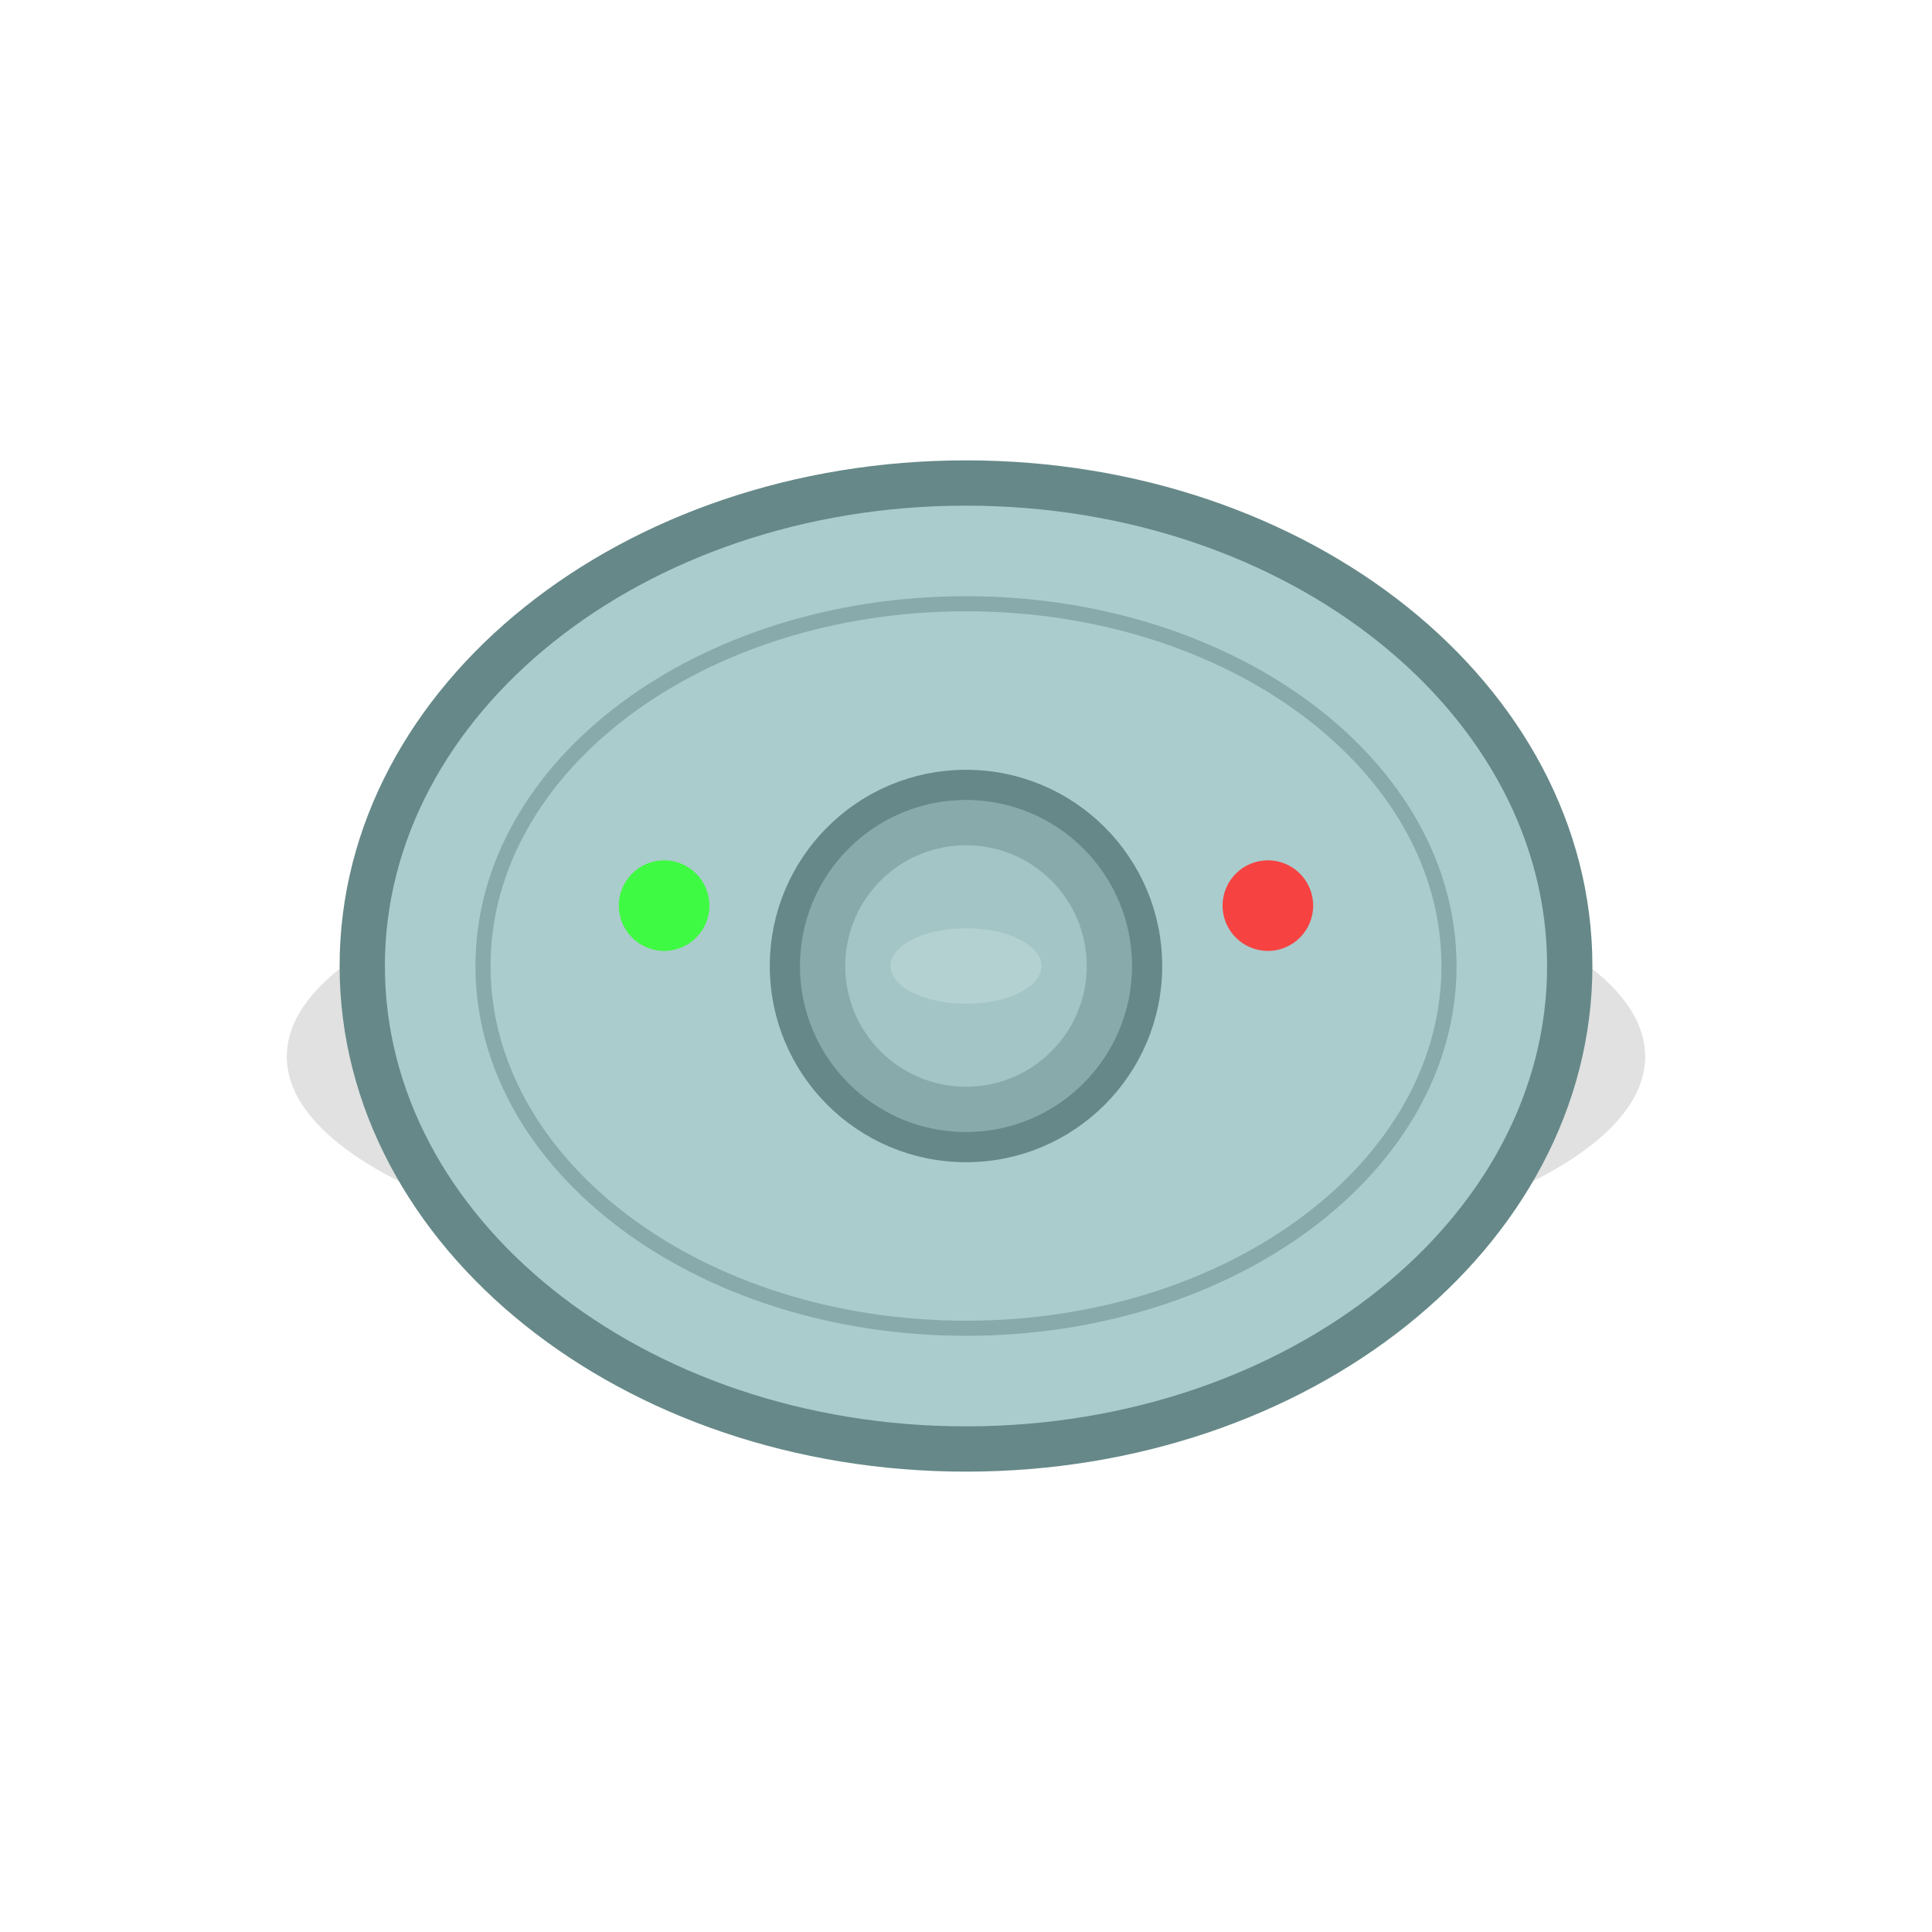
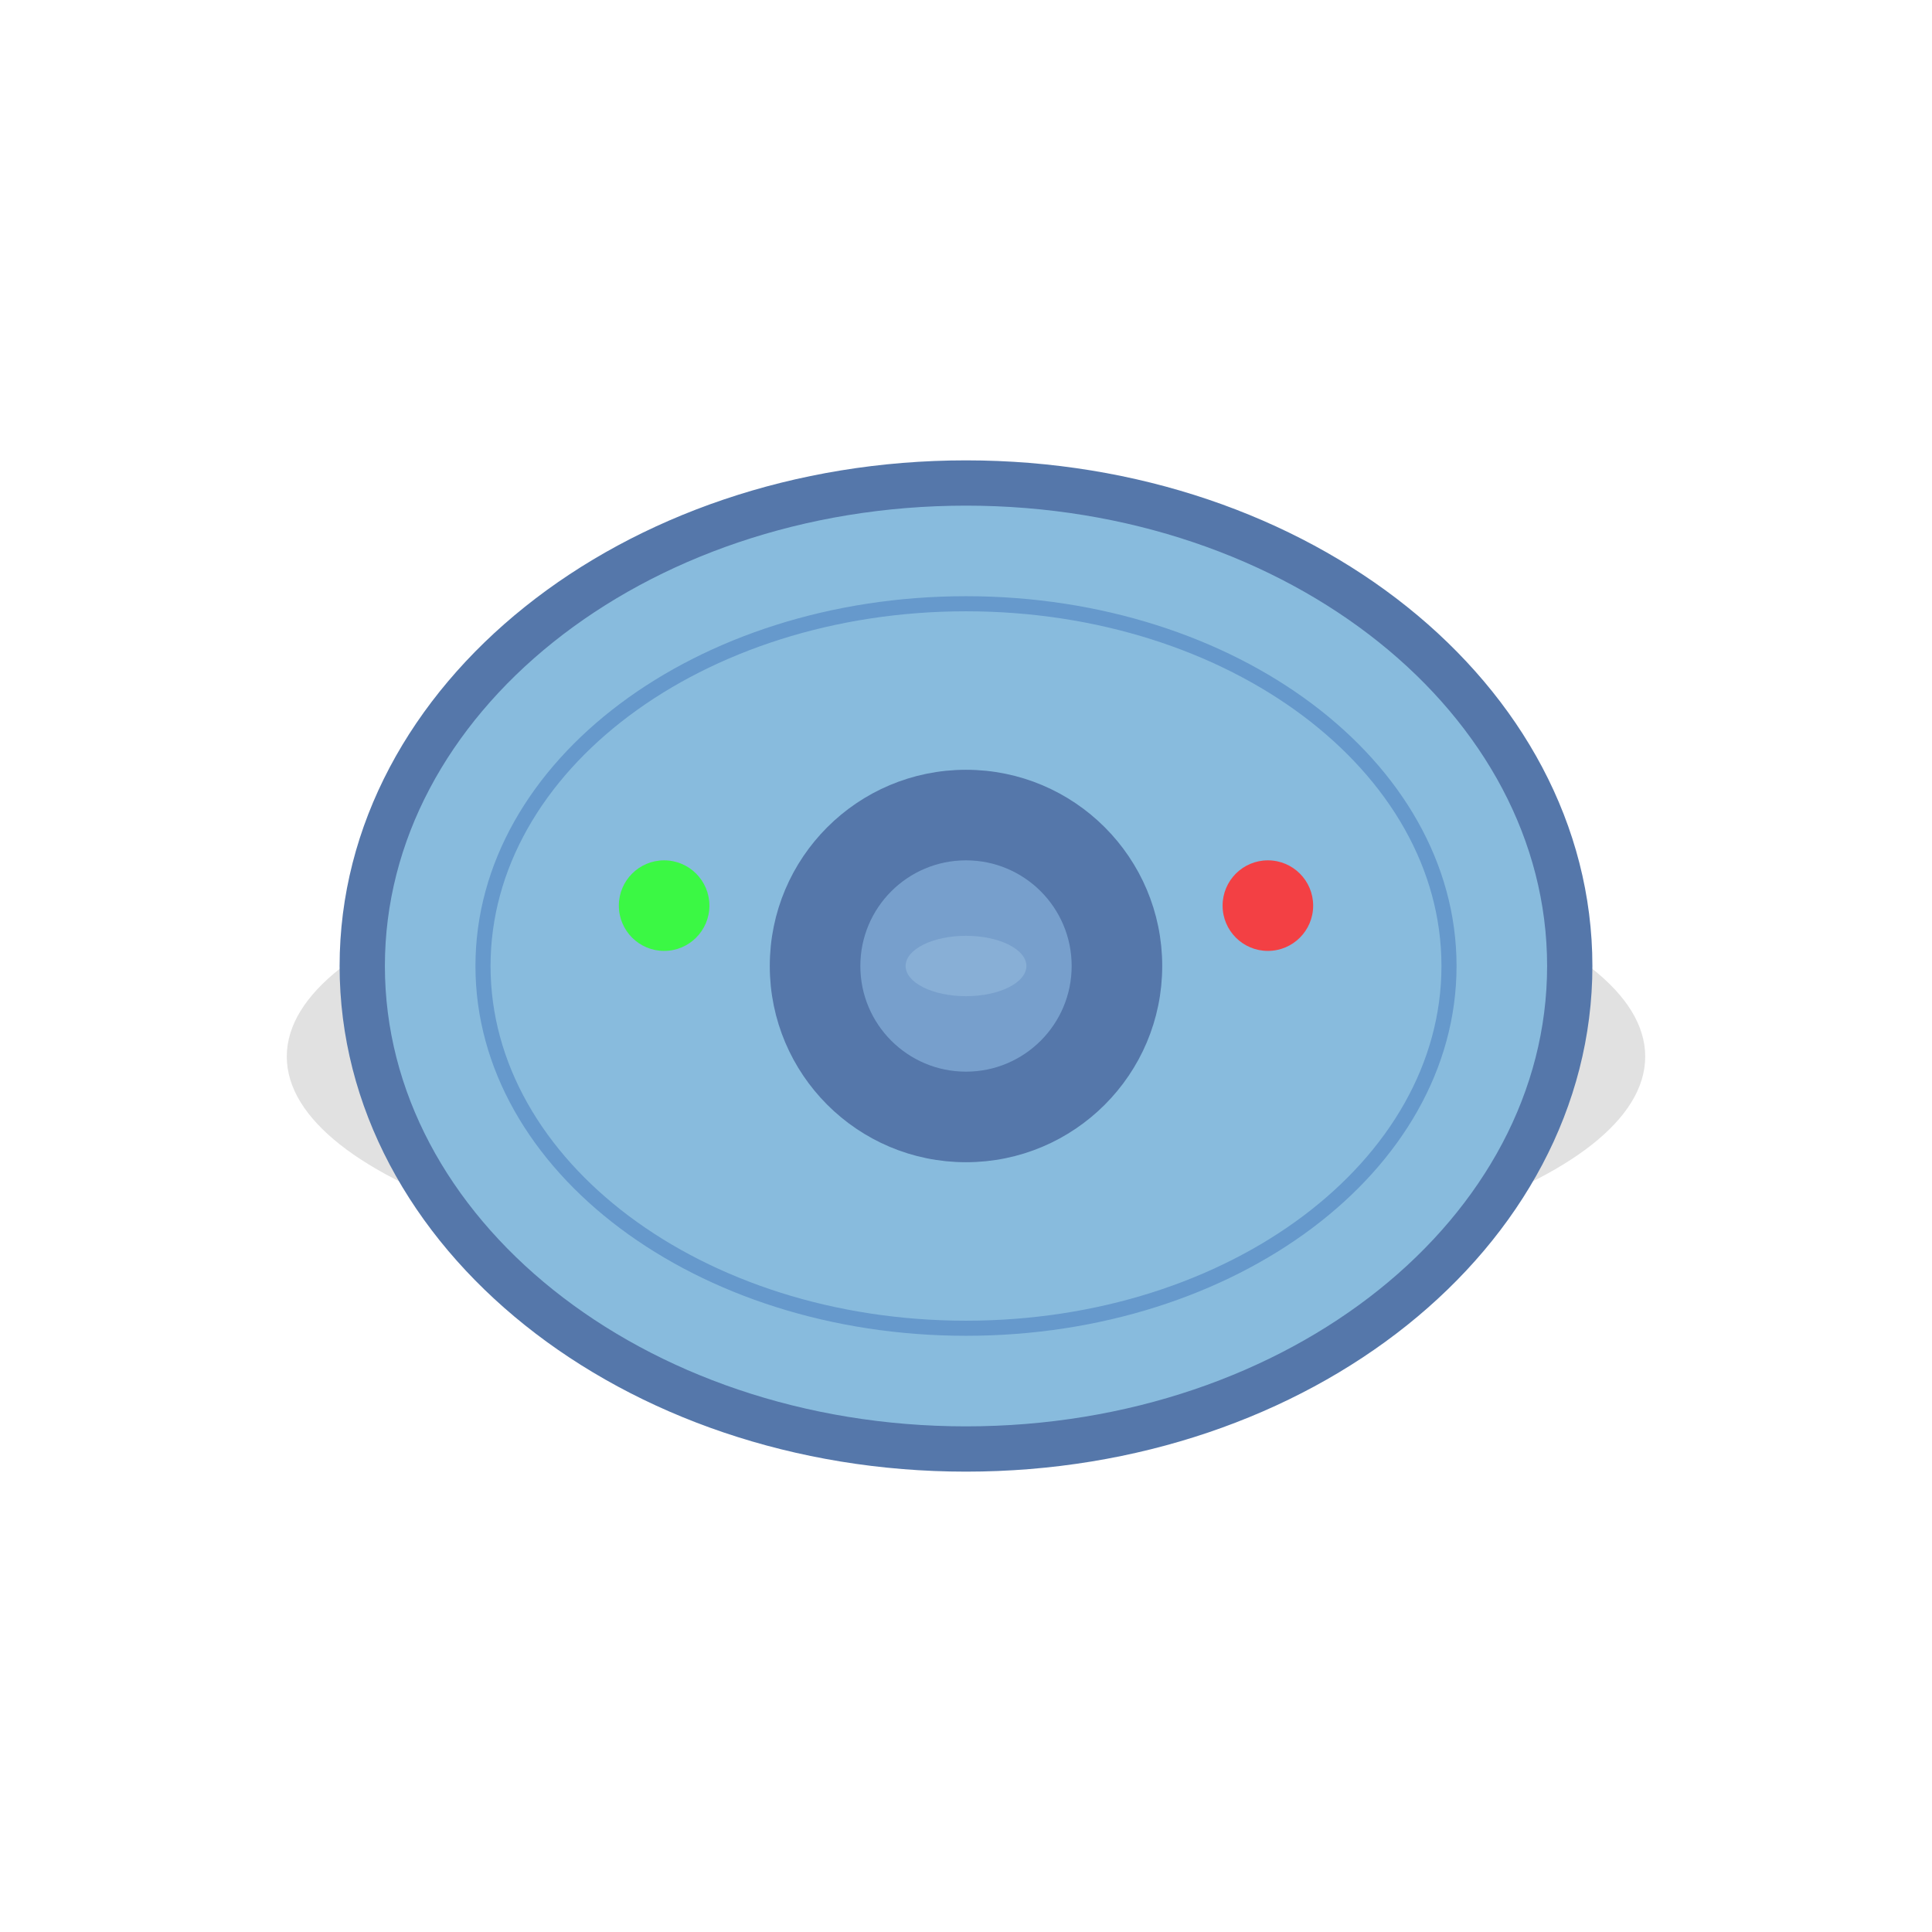
<svg xmlns="http://www.w3.org/2000/svg" viewBox="0 0 256 256" width="256" height="256">
  <ellipse cx="128" cy="140" rx="90" ry="30" fill="rgba(0,0,0,0.12)" />
-   <ellipse cx="128" cy="128" rx="80" ry="64" fill="#AACCCC" stroke="#668888" stroke-width="6" />
-   <ellipse cx="128" cy="128" rx="64" ry="48" fill="none" stroke="#88AAAA" stroke-width="2" />
-   <circle cx="128" cy="128" r="24" fill="#88AAAA" stroke="#668888" stroke-width="4" />
-   <circle cx="128" cy="128" r="16" fill="#CCEEEE" opacity="0.4" />
+   <ellipse cx="128" cy="128" rx="80" ry="64" fill="#88BBDD" stroke="#5577AA" stroke-width="6" />
+   <ellipse cx="128" cy="128" rx="64" ry="48" fill="none" stroke="#6699CC" stroke-width="2" />
+   <circle cx="128" cy="128" r="24" fill="#5577AA" stroke="#5577AA" stroke-width="4" />
+   <circle cx="128" cy="128" r="14" fill="#AADDFF" opacity="0.4" />
  <circle cx="88" cy="120" r="6" fill="#33FF33" opacity="0.9" />
  <circle cx="168" cy="120" r="6" fill="#FF3333" opacity="0.9" />
-   <ellipse cx="128" cy="128" rx="10" ry="5" fill="#EEFFFF" opacity="0.2" />
+   <ellipse cx="128" cy="128" rx="8" ry="4" fill="#CCEEFF" opacity="0.2" />
</svg>
